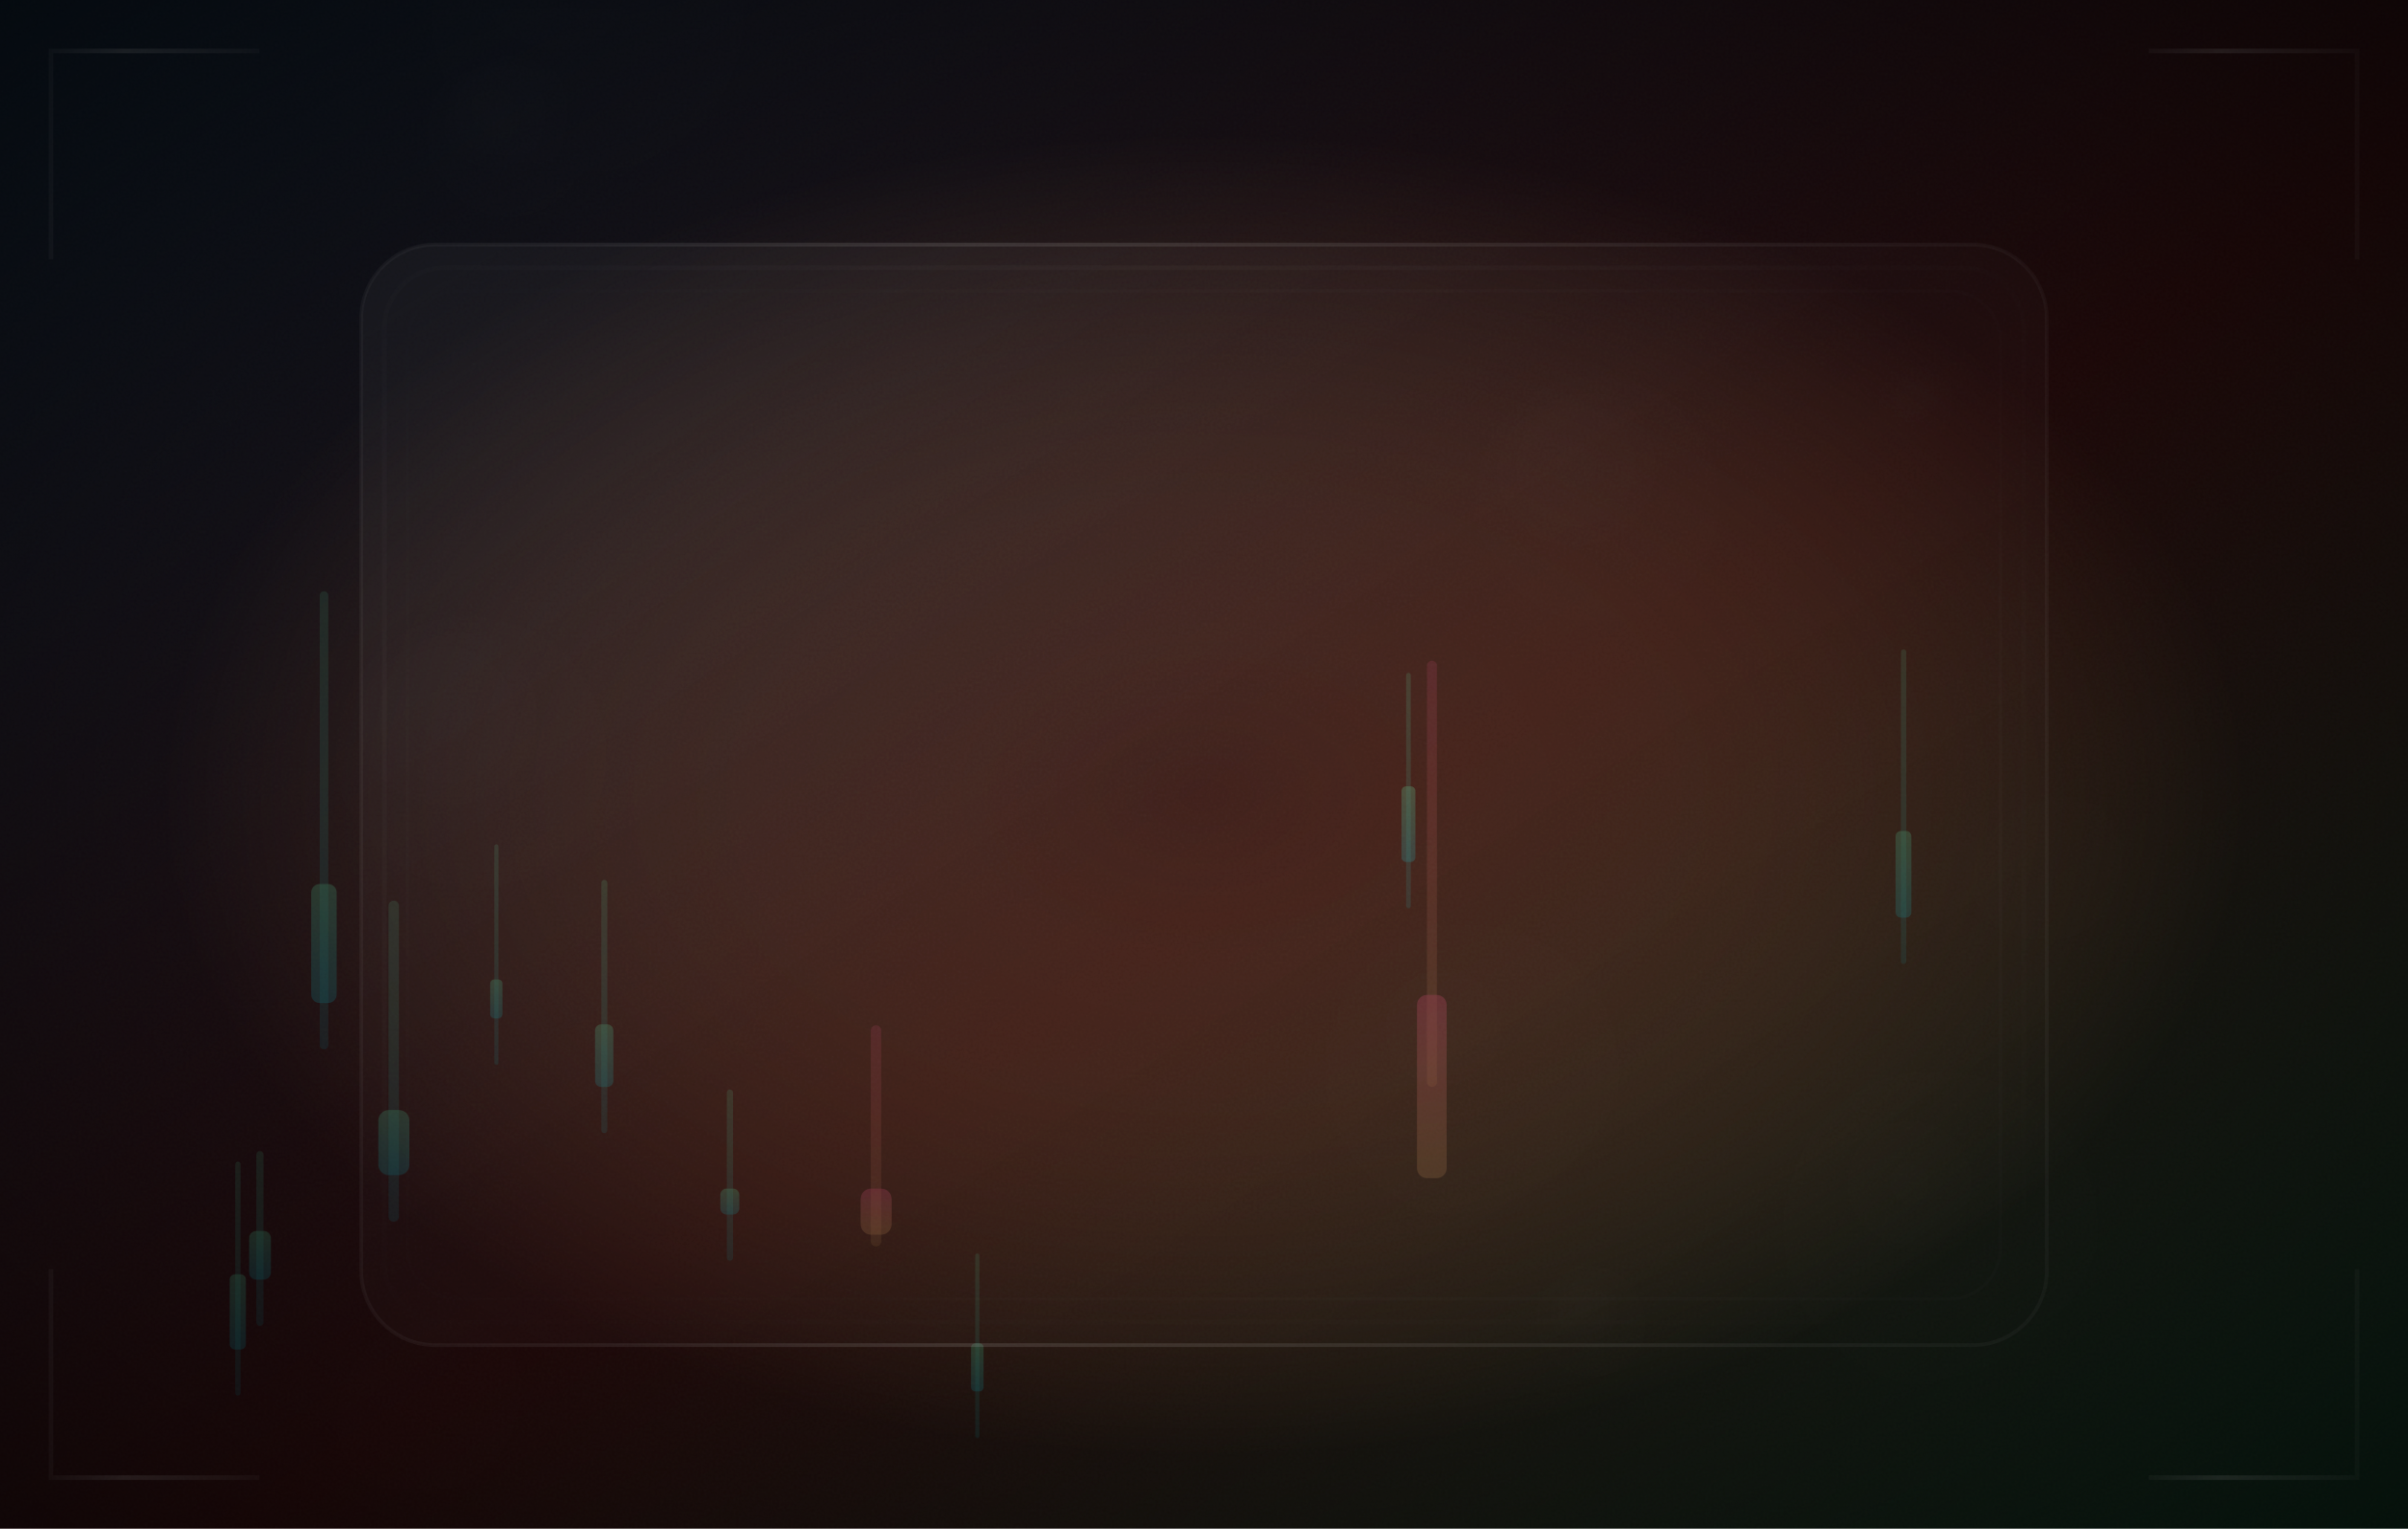
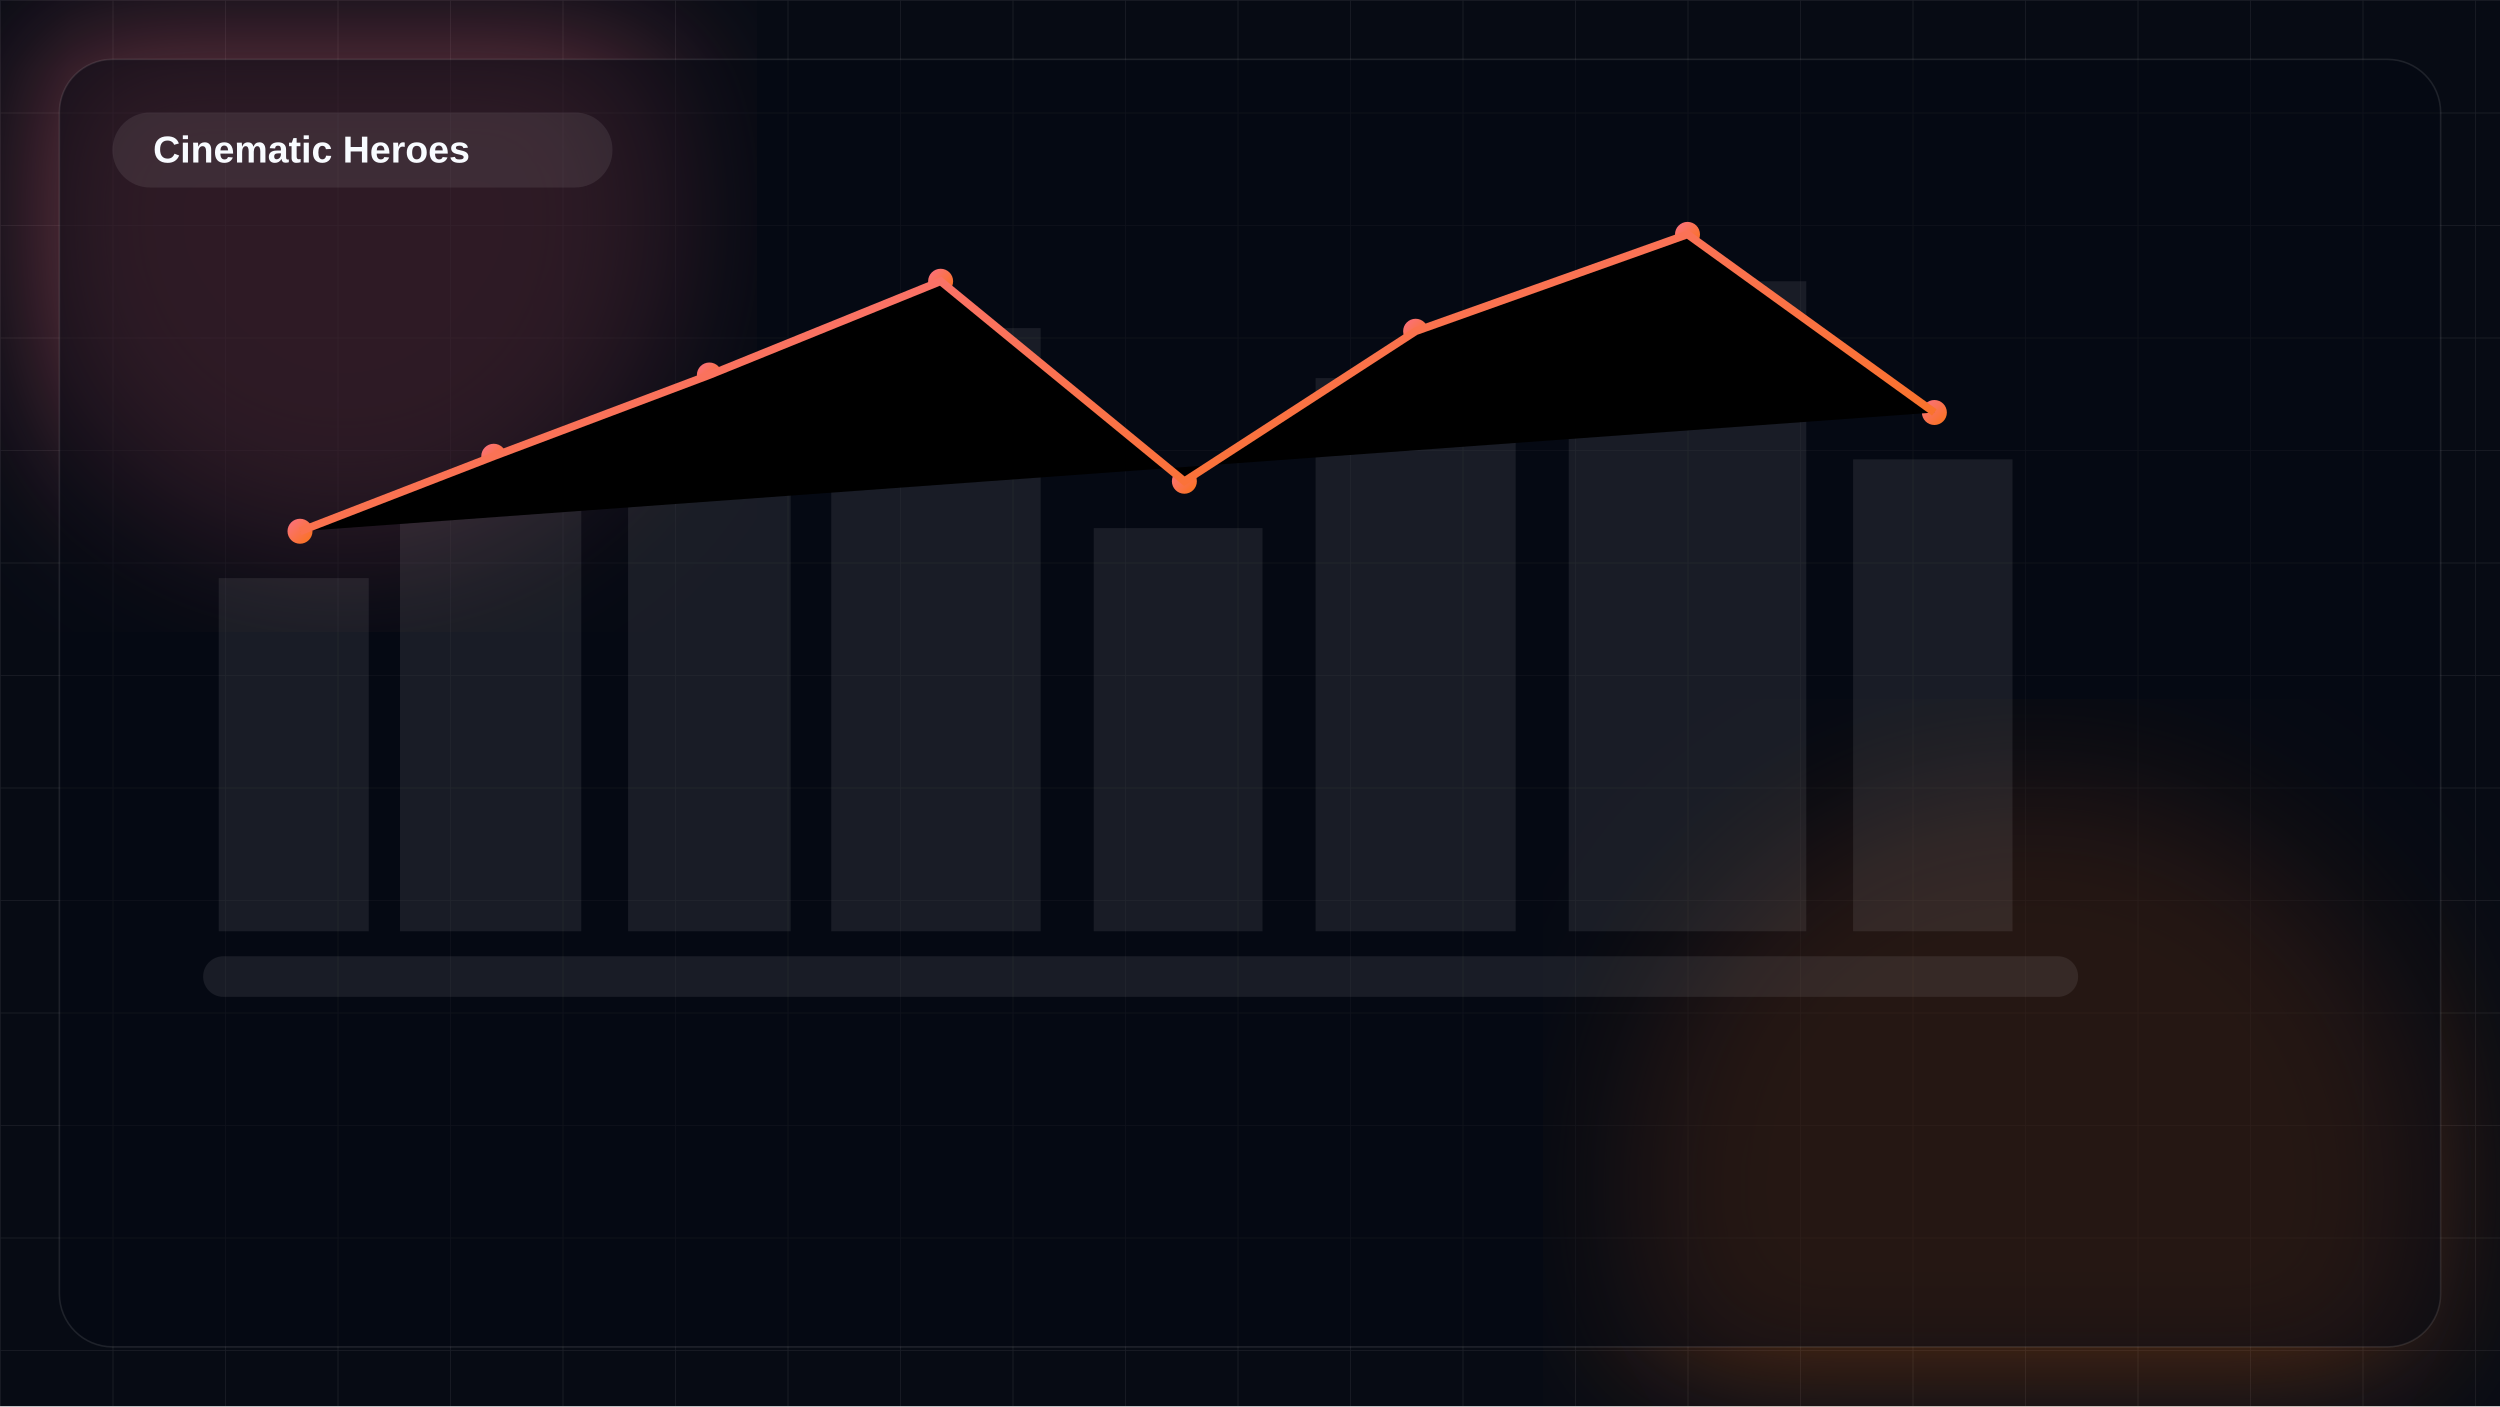
- <svg xmlns="http://www.w3.org/2000/svg" width="1040" height="660" viewBox="0 0 1040 660">
+ <svg xmlns="http://www.w3.org/2000/svg" viewBox="0 0 1600 900">
  <defs>
-     <linearGradient id="gBg" x1="0" y1="0" x2="1" y2="1">
-       <stop offset="0" stop-color="#0B1B2B" />
-       <stop offset="0.55" stop-color="#2B0B0B" />
-       <stop offset="1" stop-color="#0B2B1B" />
+     <linearGradient id="bg" x1="0" y1="0" x2="1" y2="1">
+       <stop offset="0%" stop-color="#fb7185" />
+       <stop offset="100%" stop-color="#f97316" />
    </linearGradient>
-     <radialGradient id="gVignette" cx="50%" cy="52%" r="78%">
-       <stop offset="0" stop-color="#FFB86C" stop-opacity="0.08" />
-       <stop offset="0.55" stop-color="#000000" stop-opacity="0.34" />
-       <stop offset="1" stop-color="#000000" stop-opacity="0.72" />
-     </radialGradient>
-     <linearGradient id="gGrid" x1="0" y1="0" x2="0" y2="1">
-       <stop offset="0" stop-color="#FFFFFF" stop-opacity="0.16" />
-       <stop offset="1" stop-color="#FFFFFF" stop-opacity="0.02" />
-     </linearGradient>
-     <linearGradient id="gFrame" x1="0" y1="0" x2="1" y2="0">
-       <stop offset="0" stop-color="#FFFFFF" stop-opacity="0.12" />
-       <stop offset="0.35" stop-color="#FFFFFF" stop-opacity="0.34" />
-       <stop offset="1" stop-color="#FFFFFF" stop-opacity="0.10" />
-     </linearGradient>
-     <radialGradient id="gGlow" cx="40%" cy="35%" r="85%">
-       <stop offset="0" stop-color="#FFFFFF" stop-opacity="0.28" />
-       <stop offset="0.45" stop-color="#FFFFFF" stop-opacity="0.08" />
-       <stop offset="1" stop-color="#FFFFFF" stop-opacity="0" />
-     </radialGradient>
-     <radialGradient id="gGlow2" cx="65%" cy="55%" r="95%">
-       <stop offset="0" stop-color="#FFFFFF" stop-opacity="0.18" />
-       <stop offset="0.6" stop-color="#FFFFFF" stop-opacity="0.06" />
-       <stop offset="1" stop-color="#FFFFFF" stop-opacity="0" />
-     </radialGradient>
-     <linearGradient id="gGlass" x1="0" y1="0" x2="1" y2="1">
-       <stop offset="0" stop-color="#FFFFFF" stop-opacity="0.12" />
-       <stop offset="0.35" stop-color="#FFFFFF" stop-opacity="0.06" />
-       <stop offset="1" stop-color="#000000" stop-opacity="0.08" />
-     </linearGradient>
-     <linearGradient id="gUp" x1="0" y1="0" x2="0" y2="1">
-       <stop offset="0" stop-color="#5BFFB8" stop-opacity="0.95" />
-       <stop offset="1" stop-color="#00E5FF" stop-opacity="0.75" />
-     </linearGradient>
-     <linearGradient id="gDn" x1="0" y1="0" x2="0" y2="1">
-       <stop offset="0" stop-color="#FF4B91" stop-opacity="0.95" />
-       <stop offset="1" stop-color="#FFB86C" stop-opacity="0.75" />
-     </linearGradient>
-     <filter id="fNoise" x="-20%" y="-20%" width="140%" height="140%">
-       <feTurbulence type="fractalNoise" baseFrequency="0.8" numOctaves="2" seed="13" />
-       <feColorMatrix type="matrix" values="         1 0 0 0 0         0 1 0 0 0         0 0 1 0 0         0 0 0 0.18 0" />
+     <filter id="blur">
+       <feGaussianBlur stdDeviation="48" />
    </filter>
-     <filter id="fSoft" x="-20%" y="-20%" width="140%" height="140%">
-       <feGaussianBlur stdDeviation="4" />
-     </filter>
+     <pattern id="grid" width="72" height="72" patternUnits="userSpaceOnUse">
+       <path d="M72 0H0V72" fill="none" stroke="rgba(255,255,255,.08)" stroke-width="1" />
+     </pattern>
  </defs>
-   <rect width="1040" height="660" fill="url(#gBg)" />
-   <rect width="1040" height="660" filter="url(#fNoise)" opacity="0.22" />
-   <g opacity="1">
-     <path d="M0 0 V660" stroke="url(#gGrid)" stroke-width="1" opacity="0.10" />
-     <path d="M56 0 V660" stroke="url(#gGrid)" stroke-width="1" opacity="0.10" />
-     <path d="M112 0 V660" stroke="url(#gGrid)" stroke-width="1" opacity="0.10" />
-     <path d="M168 0 V660" stroke="url(#gGrid)" stroke-width="1" opacity="0.10" />
-     <path d="M224 0 V660" stroke="url(#gGrid)" stroke-width="1" opacity="0.10" />
-     <path d="M280 0 V660" stroke="url(#gGrid)" stroke-width="1" opacity="0.10" />
-     <path d="M336 0 V660" stroke="url(#gGrid)" stroke-width="1" opacity="0.10" />
-     <path d="M392 0 V660" stroke="url(#gGrid)" stroke-width="1" opacity="0.10" />
-     <path d="M448 0 V660" stroke="url(#gGrid)" stroke-width="1" opacity="0.10" />
-     <path d="M504 0 V660" stroke="url(#gGrid)" stroke-width="1" opacity="0.10" />
-     <path d="M560 0 V660" stroke="url(#gGrid)" stroke-width="1" opacity="0.10" />
-     <path d="M616 0 V660" stroke="url(#gGrid)" stroke-width="1" opacity="0.10" />
-     <path d="M672 0 V660" stroke="url(#gGrid)" stroke-width="1" opacity="0.10" />
-     <path d="M728 0 V660" stroke="url(#gGrid)" stroke-width="1" opacity="0.10" />
-     <path d="M784 0 V660" stroke="url(#gGrid)" stroke-width="1" opacity="0.10" />
-     <path d="M840 0 V660" stroke="url(#gGrid)" stroke-width="1" opacity="0.10" />
-     <path d="M896 0 V660" stroke="url(#gGrid)" stroke-width="1" opacity="0.10" />
-     <path d="M952 0 V660" stroke="url(#gGrid)" stroke-width="1" opacity="0.10" />
-     <path d="M1008 0 V660" stroke="url(#gGrid)" stroke-width="1" opacity="0.10" />
-     <path d="M0 0 H1040" stroke="url(#gGrid)" stroke-width="1" opacity="0.10" />
-     <path d="M0 56 H1040" stroke="url(#gGrid)" stroke-width="1" opacity="0.10" />
-     <path d="M0 112 H1040" stroke="url(#gGrid)" stroke-width="1" opacity="0.10" />
-     <path d="M0 168 H1040" stroke="url(#gGrid)" stroke-width="1" opacity="0.10" />
-     <path d="M0 224 H1040" stroke="url(#gGrid)" stroke-width="1" opacity="0.10" />
-     <path d="M0 280 H1040" stroke="url(#gGrid)" stroke-width="1" opacity="0.10" />
-     <path d="M0 336 H1040" stroke="url(#gGrid)" stroke-width="1" opacity="0.10" />
-     <path d="M0 392 H1040" stroke="url(#gGrid)" stroke-width="1" opacity="0.10" />
-     <path d="M0 448 H1040" stroke="url(#gGrid)" stroke-width="1" opacity="0.10" />
-     <path d="M0 504 H1040" stroke="url(#gGrid)" stroke-width="1" opacity="0.10" />
-     <path d="M0 560 H1040" stroke="url(#gGrid)" stroke-width="1" opacity="0.10" />
-     <path d="M0 616 H1040" stroke="url(#gGrid)" stroke-width="1" opacity="0.10" />
+   <rect width="100%" height="100%" fill="#070b14" />
+   <rect width="100%" height="100%" fill="url(#grid)" />
+   <circle cx="220" cy="140" r="220" fill="#fb7185" opacity=".34" filter="url(#blur)" />
+   <circle cx="1300" cy="760" r="260" fill="#f97316" opacity=".28" filter="url(#blur)" />
+   <rect x="38" y="38" width="1524" height="824" rx="34" fill="rgba(5,9,18,.52)" stroke="rgba(255,255,255,.10)" />
+   <rect x="72" y="72" width="320" height="48" rx="24" fill="rgba(255,255,255,.08)" />
+   <text x="98" y="104" fill="#f8fbff" font-size="24" font-family="Segoe UI,Arial,sans-serif" font-weight="700">Cinematic Heroes</text>
+   <g>
+     <g fill="rgba(255,255,255,.08)">
+       <rect x="140" y="370" width="96" height="226" />
+       <rect x="256" y="324" width="116" height="272" />
+       <rect x="402" y="270" width="104" height="326" />
+       <rect x="532" y="210" width="134" height="386" />
+       <rect x="700" y="338" width="108" height="258" />
+       <rect x="842" y="242" width="128" height="354" />
+       <rect x="1004" y="180" width="152" height="416" />
+       <rect x="1186" y="294" width="102" height="302" />
+     </g>
+     <g fill="url(#bg)">
+       <circle cx="192" cy="340" r="8" />
+       <circle cx="316" cy="292" r="8" />
+       <circle cx="454" cy="240" r="8" />
+       <circle cx="602" cy="180" r="8" />
+       <circle cx="758" cy="308" r="8" />
+       <circle cx="906" cy="212" r="8" />
+       <circle cx="1080" cy="150" r="8" />
+       <circle cx="1238" cy="264" r="8" />
+     </g>
+     <g stroke="url(#bg)" stroke-width="5">
+       <path d="M192 340L316 292L454 240L602 180L758 308L906 212L1080 150L1238 264" />
+     </g>
+     <rect x="130" y="612" width="1200" height="26" rx="13" fill="rgba(255,255,255,.08)" />
  </g>
-   <g filter="url(#fSoft)" opacity="0.65">
-     <circle cx="688.0" cy="571.7" r="22.2" fill="url(#gGlow)" opacity="0.093" />
-     <circle cx="636.0" cy="462.9" r="63.0" fill="url(#gGlow)" opacity="0.055" />
-     <circle cx="189.7" cy="614.0" r="43.8" fill="url(#gGlow)" opacity="0.035" />
-     <circle cx="890.8" cy="384.3" r="39.0" fill="url(#gGlow)" opacity="0.031" />
-     <circle cx="828.7" cy="175.6" r="14.2" fill="url(#gGlow)" opacity="0.099" />
-     <circle cx="690.8" cy="216.9" r="51.5" fill="url(#gGlow)" opacity="0.091" />
-     <circle cx="219.9" cy="60.0" r="33.3" fill="url(#gGlow)" opacity="0.091" />
-     <circle cx="204.4" cy="326.0" r="57.1" fill="url(#gGlow)" opacity="0.095" />
-     <circle cx="253.9" cy="7.1" r="66.6" fill="url(#gGlow)" opacity="0.070" />
-     <circle cx="838.2" cy="531.0" r="67.5" fill="url(#gGlow)" opacity="0.058" />
-   </g>
-   <g opacity="0.55">
-     <rect x="607.3" y="290.5" width="2.0" height="101.7" rx="1.0" fill="url(#gUp)" opacity="0.25" />
-     <rect x="605.3" y="339.5" width="6.0" height="32.7" rx="2.0" fill="url(#gUp)" opacity="0.42" />
-     <rect x="421.2" y="541.2" width="1.8" height="79.7" rx="0.9" fill="url(#gUp)" opacity="0.25" />
-     <rect x="419.4" y="580.0" width="5.4" height="20.8" rx="1.8" fill="url(#gUp)" opacity="0.42" />
-     <rect x="376.1" y="442.7" width="4.5" height="95.5" rx="2.2" fill="url(#gDn)" opacity="0.25" />
-     <rect x="371.7" y="513.2" width="13.4" height="19.9" rx="4.5" fill="url(#gDn)" opacity="0.42" />
-     <rect x="101.6" y="501.5" width="2.3" height="101.1" rx="1.2" fill="url(#gUp)" opacity="0.25" />
-     <rect x="99.2" y="550.2" width="7.0" height="32.5" rx="2.3" fill="url(#gUp)" opacity="0.42" />
-     <rect x="167.8" y="388.9" width="4.5" height="138.6" rx="2.2" fill="url(#gUp)" opacity="0.25" />
-     <rect x="163.4" y="479.3" width="13.4" height="28.1" rx="4.5" fill="url(#gUp)" opacity="0.42" />
-     <rect x="110.7" y="497.0" width="3.1" height="75.5" rx="1.6" fill="url(#gUp)" opacity="0.25" />
-     <rect x="107.6" y="531.5" width="9.4" height="21.0" rx="3.1" fill="url(#gUp)" opacity="0.42" />
-     <rect x="259.7" y="379.9" width="2.6" height="109.4" rx="1.3" fill="url(#gUp)" opacity="0.25" />
-     <rect x="257.0" y="442.3" width="7.9" height="27.0" rx="2.6" fill="url(#gUp)" opacity="0.42" />
-     <rect x="616.3" y="285.3" width="4.3" height="184.0" rx="2.1" fill="url(#gDn)" opacity="0.25" />
-     <rect x="612.0" y="429.6" width="12.8" height="79.1" rx="4.3" fill="url(#gDn)" opacity="0.42" />
-     <rect x="821.0" y="280.4" width="2.3" height="135.8" rx="1.1" fill="url(#gUp)" opacity="0.25" />
-     <rect x="818.7" y="358.8" width="6.8" height="37.4" rx="2.3" fill="url(#gUp)" opacity="0.42" />
-     <rect x="138.1" y="255.3" width="3.7" height="197.8" rx="1.8" fill="url(#gUp)" opacity="0.25" />
-     <rect x="134.4" y="381.7" width="11.0" height="51.4" rx="3.7" fill="url(#gUp)" opacity="0.42" />
-     <rect x="313.9" y="470.4" width="2.7" height="74.0" rx="1.4" fill="url(#gUp)" opacity="0.25" />
-     <rect x="311.1" y="513.2" width="8.2" height="11.2" rx="2.7" fill="url(#gUp)" opacity="0.42" />
-     <rect x="213.5" y="364.6" width="1.8" height="95.2" rx="0.9" fill="url(#gUp)" opacity="0.25" />
-     <rect x="211.7" y="422.9" width="5.3" height="16.8" rx="1.8" fill="url(#gUp)" opacity="0.42" />
-   </g>
-   <g opacity="0.92">
-     <rect x="156.0" y="105.6" width="728.0" height="475.2" rx="32" fill="url(#gGlass)" stroke="url(#gFrame)" stroke-width="1.6" opacity="0.55" />
-     <rect x="166.0" y="115.6" width="708.0" height="455.2" rx="26" fill="none" stroke="url(#gGlow)" stroke-width="2.0" opacity="0.35" />
-     <rect x="176.0" y="125.6" width="688.0" height="435.2" rx="22" fill="none" stroke="url(#gGlow2)" stroke-width="1.4" opacity="0.22" />
-   </g>
-   <g opacity="0.85">
-     <path d="M 22 112 L 22 22 L 112 22" stroke="url(#gFrame)" stroke-width="2.0" fill="none" opacity="0.65" />
-     <path d="M 1018 112 L 1018 22 L 928 22" stroke="url(#gFrame)" stroke-width="2.0" fill="none" opacity="0.65" />
-     <path d="M 22 548 L 22 638 L 112 638" stroke="url(#gFrame)" stroke-width="2.0" fill="none" opacity="0.65" />
-     <path d="M 1018 548 L 1018 638 L 928 638" stroke="url(#gFrame)" stroke-width="2.0" fill="none" opacity="0.65" />
-   </g>
-   <rect width="1040" height="660" fill="url(#gVignette)" />
</svg>
